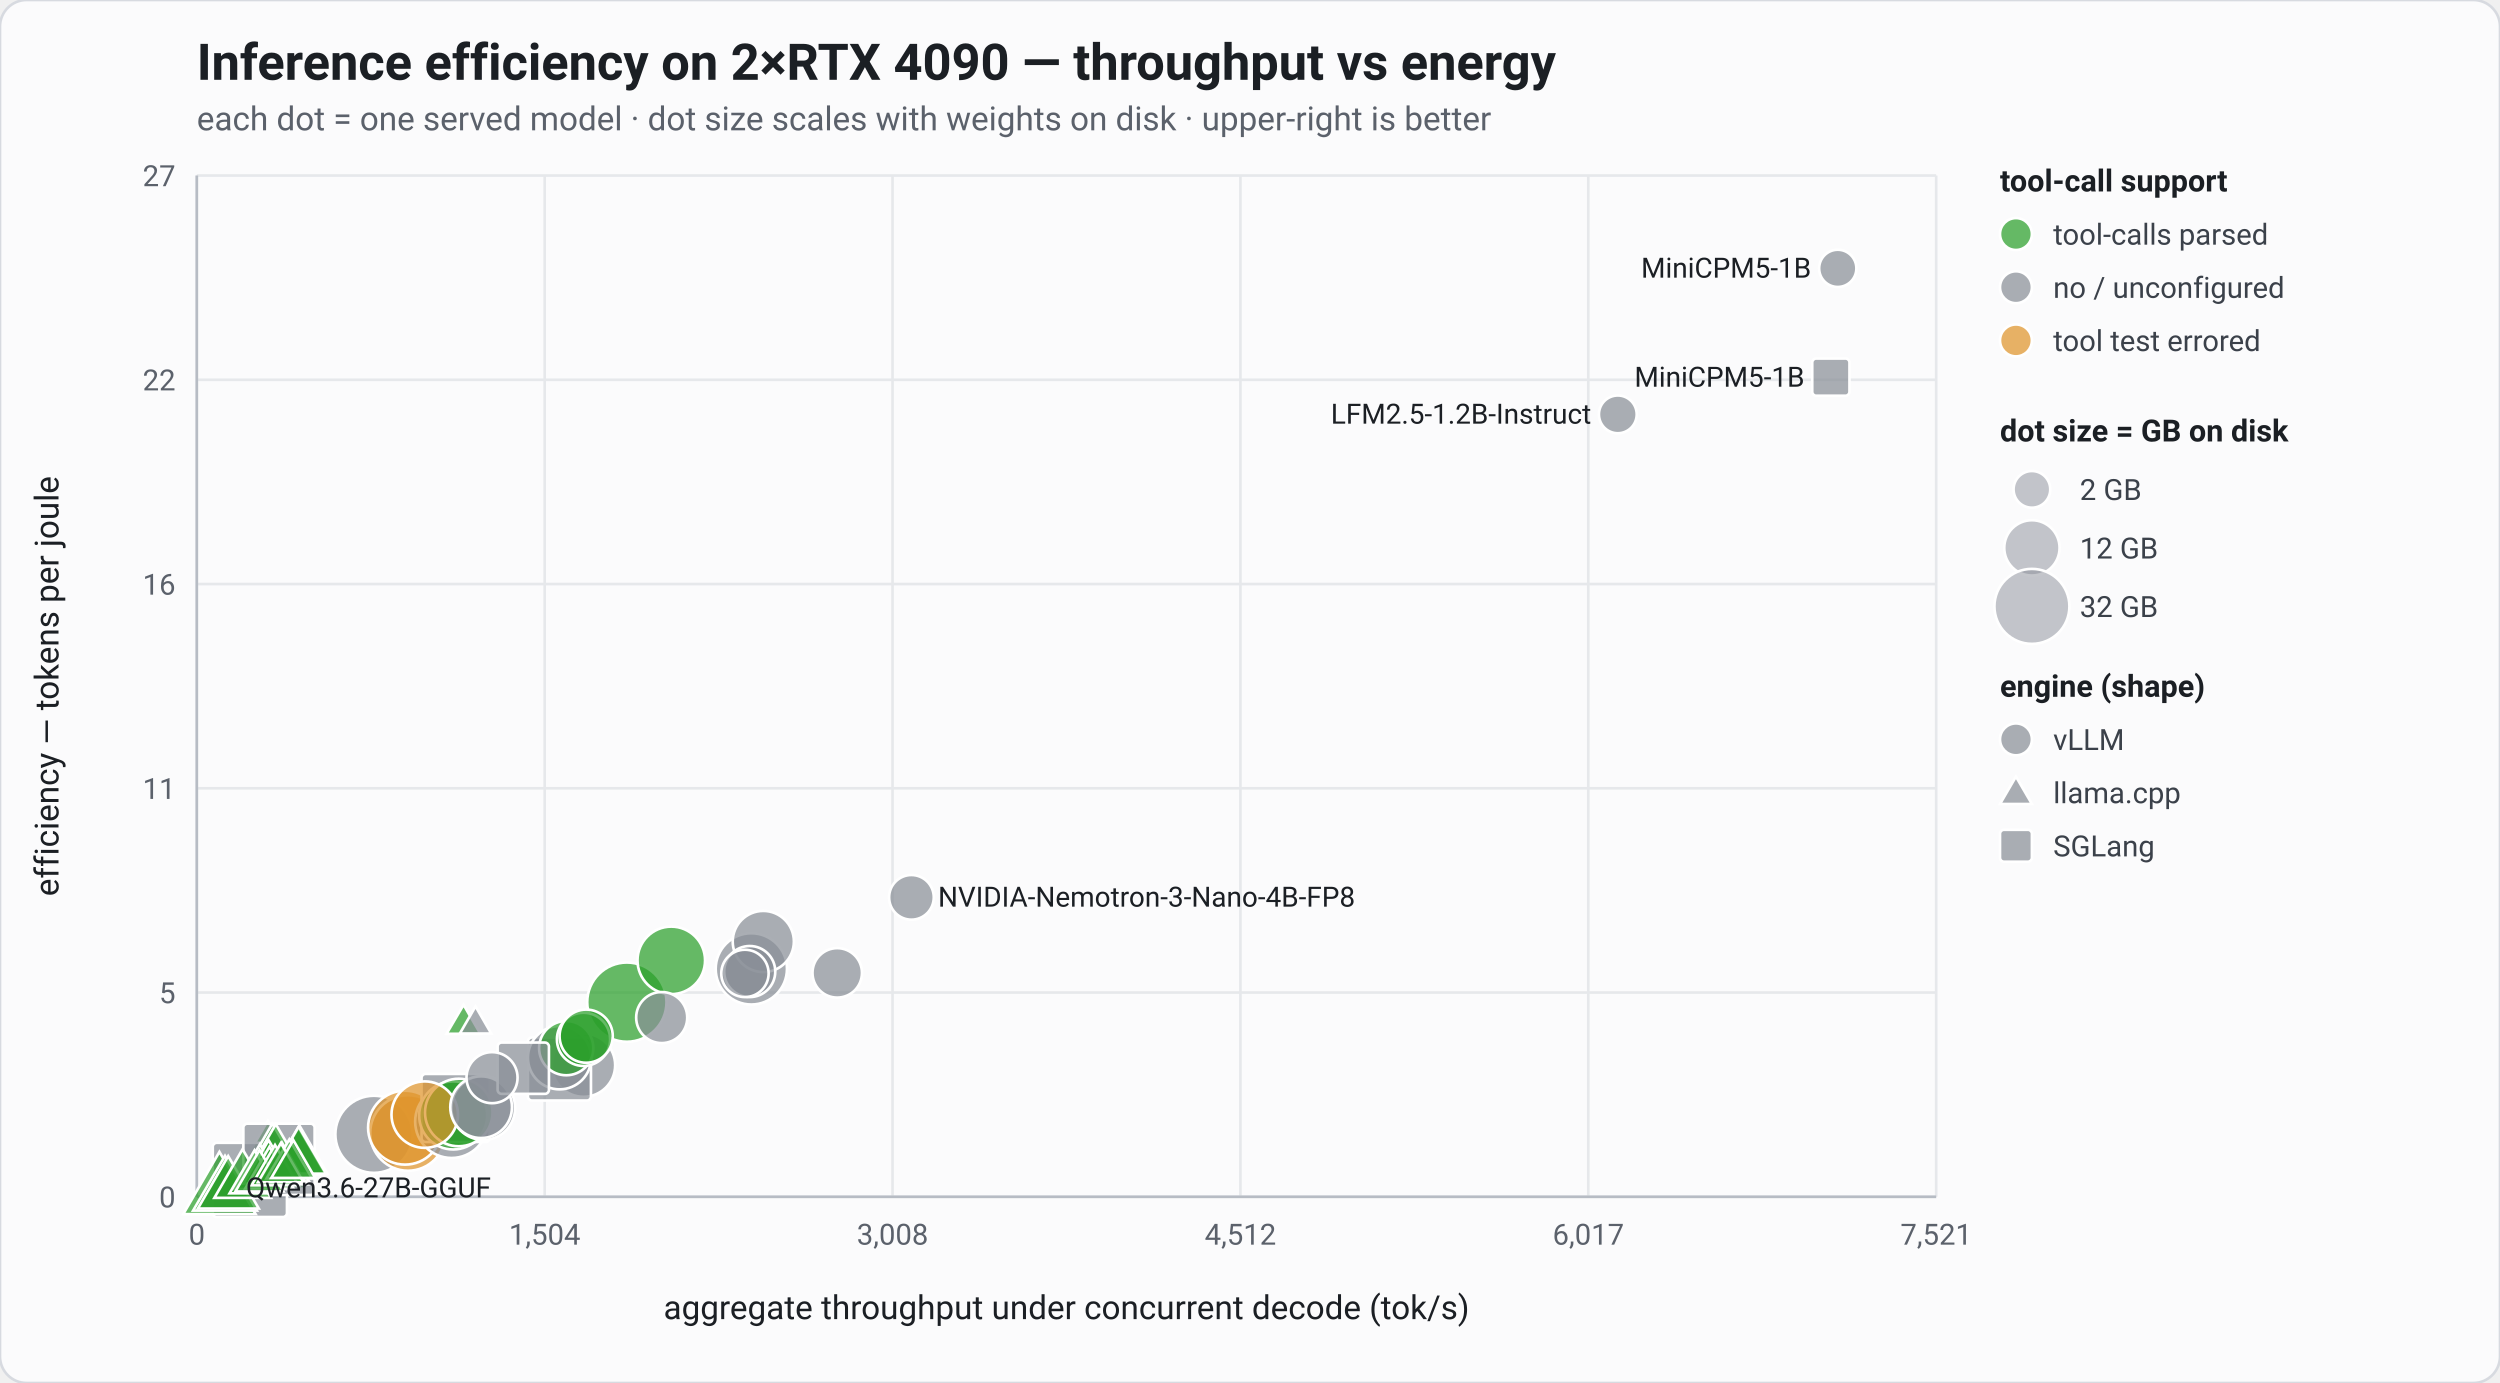
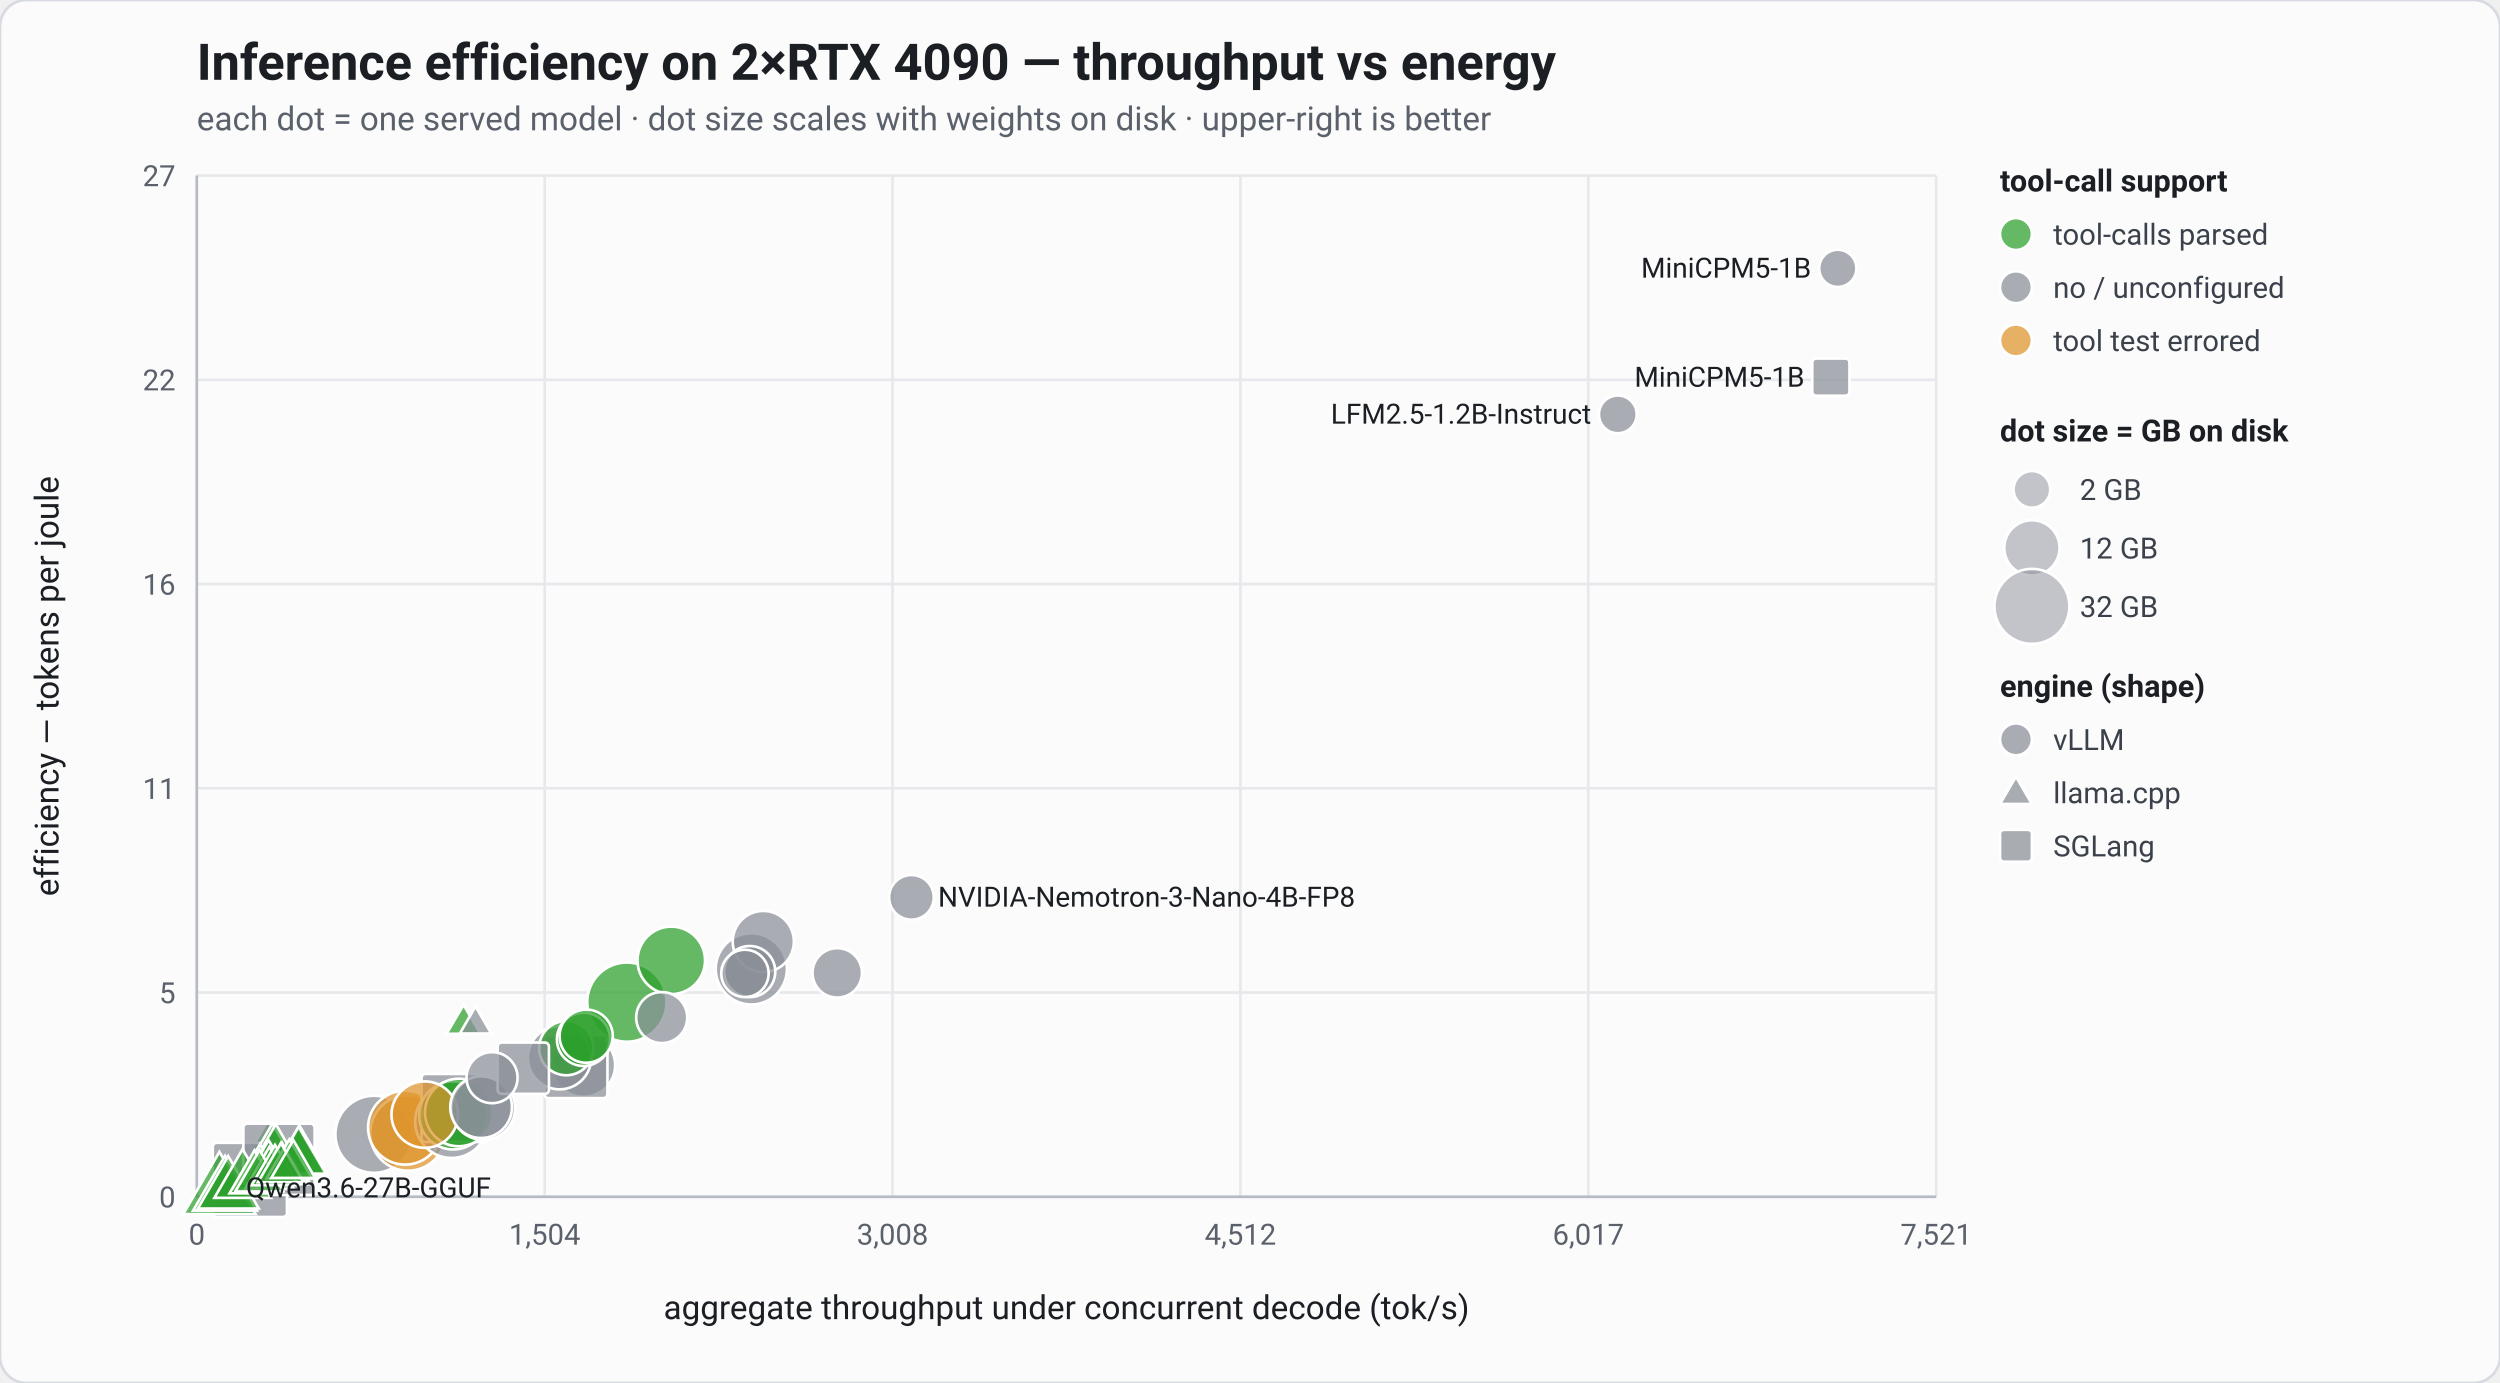
<svg xmlns="http://www.w3.org/2000/svg" width="940" height="520" viewBox="0 0 940 520" font-family="-apple-system,Segoe UI,Roboto,sans-serif">
  <rect x="0" y="0" width="940" height="520" rx="10" fill="#fbfbfc" stroke="#d7dae0" />
  <text x="74" y="30" font-size="19" font-weight="700" fill="#1b1f24">Inference efficiency on 2×RTX 4090 — throughput vs energy</text>
  <text x="74" y="49" font-size="12.5" fill="#5b616b">each dot = one served model · dot size scales with weights on disk · upper-right is better</text>
  <line x1="74.0" y1="66" x2="74.0" y2="450" stroke="#e6e8eb" />
  <text x="74.0" y="468" font-size="11" fill="#5b616b" text-anchor="middle">0</text>
  <line x1="74" y1="450.0" x2="728" y2="450.0" stroke="#e6e8eb" />
  <text x="66" y="454.0" font-size="11" fill="#5b616b" text-anchor="end">0</text>
  <line x1="204.8" y1="66" x2="204.8" y2="450" stroke="#e6e8eb" />
  <text x="204.8" y="468" font-size="11" fill="#5b616b" text-anchor="middle">1,504</text>
  <line x1="74" y1="373.2" x2="728" y2="373.2" stroke="#e6e8eb" />
  <text x="66" y="377.2" font-size="11" fill="#5b616b" text-anchor="end">5</text>
  <line x1="335.6" y1="66" x2="335.6" y2="450" stroke="#e6e8eb" />
  <text x="335.6" y="468" font-size="11" fill="#5b616b" text-anchor="middle">3,008</text>
  <line x1="74" y1="296.4" x2="728" y2="296.4" stroke="#e6e8eb" />
  <text x="66" y="300.4" font-size="11" fill="#5b616b" text-anchor="end">11</text>
  <line x1="466.4" y1="66" x2="466.4" y2="450" stroke="#e6e8eb" />
  <text x="466.4" y="468" font-size="11" fill="#5b616b" text-anchor="middle">4,512</text>
  <line x1="74" y1="219.6" x2="728" y2="219.6" stroke="#e6e8eb" />
  <text x="66" y="223.6" font-size="11" fill="#5b616b" text-anchor="end">16</text>
  <line x1="597.2" y1="66" x2="597.2" y2="450" stroke="#e6e8eb" />
  <text x="597.2" y="468" font-size="11" fill="#5b616b" text-anchor="middle">6,017</text>
  <line x1="74" y1="142.8" x2="728" y2="142.8" stroke="#e6e8eb" />
  <text x="66" y="146.8" font-size="11" fill="#5b616b" text-anchor="end">22</text>
  <line x1="728.0" y1="66" x2="728.0" y2="450" stroke="#e6e8eb" />
  <text x="728.0" y="468" font-size="11" fill="#5b616b" text-anchor="middle">7,521</text>
  <line x1="74" y1="66.0" x2="728" y2="66.0" stroke="#e6e8eb" />
  <text x="66" y="70.0" font-size="11" fill="#5b616b" text-anchor="end">27</text>
  <line x1="74" y1="450" x2="728" y2="450" stroke="#b7bcc4" />
  <line x1="74" y1="66" x2="74" y2="450" stroke="#b7bcc4" />
  <text x="401.0" y="496" font-size="12.5" fill="#1b1f24" text-anchor="middle">aggregate throughput under concurrent decode (tok/s)</text>
  <text x="22" y="258.0" font-size="12.5" fill="#1b1f24" text-anchor="middle" transform="rotate(-90 22 258.0)">efficiency — tokens per joule</text>
  <circle cx="235.7" cy="376.8" r="14.9" fill="#2ca02c" fill-opacity="0.72" stroke="#ffffff" stroke-width="1" />
  <polygon points="100.7,421.4 85.9,446.9 115.5,446.9" fill="#2ca02c" fill-opacity="0.72" stroke="#ffffff" stroke-width="1" />
  <circle cx="140.6" cy="426.5" r="14.5" fill="#8a8f98" fill-opacity="0.72" stroke="#ffffff" stroke-width="1" />
  <circle cx="153.4" cy="426.0" r="14.2" fill="#e0952b" fill-opacity="0.72" stroke="#ffffff" stroke-width="1" />
  <circle cx="152.3" cy="424.0" r="13.9" fill="#e0952b" fill-opacity="0.72" stroke="#ffffff" stroke-width="1" />
  <rect x="80.0" y="429.7" width="27.9" height="27.9" rx="1.5" fill="#8a8f98" fill-opacity="0.72" stroke="#ffffff" stroke-width="1" />
  <circle cx="169.8" cy="421.7" r="13.7" fill="#8a8f98" fill-opacity="0.72" stroke="#ffffff" stroke-width="1" />
  <polygon points="82.5,433.1 68.9,456.5 96.1,456.5" fill="#2ca02c" fill-opacity="0.72" stroke="#ffffff" stroke-width="1" />
  <circle cx="282.5" cy="364.3" r="13.4" fill="#8a8f98" fill-opacity="0.72" stroke="#ffffff" stroke-width="1" />
  <rect x="91.5" y="422.5" width="26.8" height="26.8" rx="1.5" fill="#8a8f98" fill-opacity="0.72" stroke="#ffffff" stroke-width="1" />
  <polygon points="102.4,422.5 89.2,445.3 115.7,445.3" fill="#2ca02c" fill-opacity="0.72" stroke="#ffffff" stroke-width="1" />
  <circle cx="170.9" cy="418.1" r="12.8" fill="#2ca02c" fill-opacity="0.72" stroke="#ffffff" stroke-width="1" />
  <rect x="158.5" y="403.8" width="25.6" height="25.6" rx="1.5" fill="#8a8f98" fill-opacity="0.72" stroke="#ffffff" stroke-width="1" />
  <circle cx="170.4" cy="419.4" r="12.8" fill="#2ca02c" fill-opacity="0.72" stroke="#ffffff" stroke-width="1" />
  <circle cx="252.4" cy="361.1" r="12.7" fill="#2ca02c" fill-opacity="0.72" stroke="#ffffff" stroke-width="1" />
  <circle cx="172.5" cy="418.3" r="12.7" fill="#2ca02c" fill-opacity="0.72" stroke="#ffffff" stroke-width="1" />
  <polygon points="103.7,422.7 91.2,444.2 116.2,444.2" fill="#2ca02c" fill-opacity="0.72" stroke="#ffffff" stroke-width="1" />
  <circle cx="159.7" cy="419.1" r="12.5" fill="#e0952b" fill-opacity="0.72" stroke="#ffffff" stroke-width="1" />
  <polygon points="84.6,434.6 72.6,455.2 96.6,455.2" fill="#2ca02c" fill-opacity="0.72" stroke="#ffffff" stroke-width="1" />
  <circle cx="181.7" cy="416.6" r="12.0" fill="#8a8f98" fill-opacity="0.72" stroke="#ffffff" stroke-width="1" />
  <circle cx="219.4" cy="400.5" r="11.9" fill="#8a8f98" fill-opacity="0.72" stroke="#ffffff" stroke-width="1" />
-   <rect x="198.5" y="390.1" width="23.7" height="23.7" rx="1.5" fill="#8a8f98" fill-opacity="0.72" stroke="#ffffff" stroke-width="1" />
+   <rect x="204.7" y="389.2" width="23.7" height="23.7" rx="1.5" fill="#8a8f98" fill-opacity="0.72" stroke="#ffffff" stroke-width="1" />
  <circle cx="210.4" cy="397.7" r="11.9" fill="#8a8f98" fill-opacity="0.72" stroke="#ffffff" stroke-width="1" />
  <circle cx="180.9" cy="416.3" r="11.6" fill="#8a8f98" fill-opacity="0.72" stroke="#ffffff" stroke-width="1" />
  <circle cx="287.0" cy="354.0" r="11.5" fill="#8a8f98" fill-opacity="0.72" stroke="#ffffff" stroke-width="1" />
  <polygon points="85.8,434.7 74.4,454.4 97.3,454.4" fill="#2ca02c" fill-opacity="0.72" stroke="#ffffff" stroke-width="1" />
  <polygon points="91.2,432.1 80.6,450.4 101.9,450.4" fill="#2ca02c" fill-opacity="0.72" stroke="#ffffff" stroke-width="1" />
  <polygon points="112.7,423.4 102.3,441.3 123.1,441.3" fill="#2ca02c" fill-opacity="0.72" stroke="#ffffff" stroke-width="1" />
  <polygon points="112.2,423.9 101.9,441.6 122.5,441.6" fill="#2ca02c" fill-opacity="0.72" stroke="#ffffff" stroke-width="1" />
  <polygon points="112.3,423.6 102.1,441.3 122.6,441.3" fill="#2ca02c" fill-opacity="0.72" stroke="#ffffff" stroke-width="1" />
  <circle cx="212.9" cy="394.1" r="10.2" fill="#2ca02c" fill-opacity="0.72" stroke="#ffffff" stroke-width="1" />
  <circle cx="219.4" cy="390.8" r="10.0" fill="#2ca02c" fill-opacity="0.72" stroke="#ffffff" stroke-width="1" />
  <circle cx="220.4" cy="389.6" r="10.0" fill="#2ca02c" fill-opacity="0.72" stroke="#ffffff" stroke-width="1" />
  <polygon points="97.7,430.3 88.0,447.1 107.5,447.1" fill="#2ca02c" fill-opacity="0.72" stroke="#ffffff" stroke-width="1" />
  <circle cx="248.8" cy="382.6" r="9.6" fill="#8a8f98" fill-opacity="0.72" stroke="#ffffff" stroke-width="1" />
  <rect x="187.1" y="392.0" width="19.3" height="19.3" rx="1.5" fill="#8a8f98" fill-opacity="0.72" stroke="#ffffff" stroke-width="1" />
  <circle cx="185.0" cy="405.2" r="9.6" fill="#8a8f98" fill-opacity="0.72" stroke="#ffffff" stroke-width="1" />
  <circle cx="281.9" cy="365.3" r="9.6" fill="#8a8f98" fill-opacity="0.72" stroke="#ffffff" stroke-width="1" />
  <polygon points="101.0,428.7 91.5,445.0 110.4,445.0" fill="#2ca02c" fill-opacity="0.72" stroke="#ffffff" stroke-width="1" />
  <polygon points="95.7,432.5 86.3,448.7 105.2,448.7" fill="#2ca02c" fill-opacity="0.72" stroke="#ffffff" stroke-width="1" />
  <circle cx="314.8" cy="365.8" r="9.3" fill="#8a8f98" fill-opacity="0.72" stroke="#ffffff" stroke-width="1" />
  <polygon points="101.3,431.2 92.2,446.9 110.4,446.9" fill="#2ca02c" fill-opacity="0.72" stroke="#ffffff" stroke-width="1" />
  <polygon points="97.6,432.4 88.5,448.0 106.6,448.0" fill="#2ca02c" fill-opacity="0.72" stroke="#ffffff" stroke-width="1" />
  <circle cx="280.1" cy="366.0" r="8.9" fill="#8a8f98" fill-opacity="0.72" stroke="#ffffff" stroke-width="1" />
  <polygon points="106.0,429.6 97.1,444.9 114.9,444.9" fill="#2ca02c" fill-opacity="0.72" stroke="#ffffff" stroke-width="1" />
  <polygon points="103.4,430.5 94.6,445.7 112.2,445.7" fill="#2ca02c" fill-opacity="0.72" stroke="#ffffff" stroke-width="1" />
  <polygon points="108.8,428.4 100.2,443.1 117.3,443.1" fill="#2ca02c" fill-opacity="0.72" stroke="#ffffff" stroke-width="1" />
  <polygon points="105.6,429.8 97.0,444.5 114.1,444.5" fill="#2ca02c" fill-opacity="0.72" stroke="#ffffff" stroke-width="1" />
  <circle cx="342.7" cy="337.4" r="8.4" fill="#8a8f98" fill-opacity="0.72" stroke="#ffffff" stroke-width="1" />
  <polygon points="110.3,428.7 102.0,442.9 118.5,442.9" fill="#2ca02c" fill-opacity="0.72" stroke="#ffffff" stroke-width="1" />
  <circle cx="608.3" cy="155.8" r="7.1" fill="#8a8f98" fill-opacity="0.72" stroke="#ffffff" stroke-width="1" />
  <circle cx="691.0" cy="100.9" r="7.0" fill="#8a8f98" fill-opacity="0.72" stroke="#ffffff" stroke-width="1" />
  <rect x="681.4" y="134.8" width="14.0" height="14.0" rx="1.5" fill="#8a8f98" fill-opacity="0.72" stroke="#ffffff" stroke-width="1" />
  <polygon points="174.3,377.8 167.9,388.7 180.6,388.7" fill="#2ca02c" fill-opacity="0.72" stroke="#ffffff" stroke-width="1" />
  <polygon points="178.8,378.4 172.9,388.6 184.7,388.6" fill="#8a8f98" fill-opacity="0.72" stroke="#ffffff" stroke-width="1" />
  <text x="681.0" y="104.4" font-size="10.5" fill="#1b1f24" text-anchor="end">MiniCPM5-1B</text>
  <text x="678.5" y="145.4" font-size="10.5" fill="#1b1f24" text-anchor="end">MiniCPM5-1B</text>
  <text x="598.3" y="159.3" font-size="10.5" fill="#1b1f24" text-anchor="end">LFM2.5-1.2B-Instruct</text>
  <text x="352.7" y="340.9" font-size="10.5" fill="#1b1f24" text-anchor="start">NVIDIA-Nemotron-3-Nano-4B-FP8</text>
  <text x="92.5" y="450.2" font-size="10.5" fill="#1b1f24" text-anchor="start">Qwen3.6-27B-GGUF</text>
  <text x="752" y="72" font-size="11.5" font-weight="700" fill="#1b1f24">tool-call support</text>
  <circle cx="758" cy="88.0" r="6" fill="#2ca02c" fill-opacity="0.72" stroke="#ffffff" />
  <text x="772" y="92" font-size="11" fill="#3b414a">tool-calls parsed</text>
  <circle cx="758" cy="108.0" r="6" fill="#8a8f98" fill-opacity="0.72" stroke="#ffffff" />
  <text x="772" y="112" font-size="11" fill="#3b414a">no / unconfigured</text>
  <circle cx="758" cy="128.0" r="6" fill="#e0952b" fill-opacity="0.72" stroke="#ffffff" />
  <text x="772" y="132" font-size="11" fill="#3b414a">tool test errored</text>
  <text x="752" y="166" font-size="11.5" font-weight="700" fill="#1b1f24">dot size = GB on disk</text>
  <circle cx="764" cy="184.0" r="6.9" fill="#8a8f98" fill-opacity="0.5" stroke="#ffffff" />
  <text x="782" y="188" font-size="11" fill="#3b414a">2 GB</text>
  <circle cx="764" cy="206.0" r="10.4" fill="#8a8f98" fill-opacity="0.5" stroke="#ffffff" />
  <text x="782" y="210" font-size="11" fill="#3b414a">12 GB</text>
  <circle cx="764" cy="228.0" r="14.1" fill="#8a8f98" fill-opacity="0.5" stroke="#ffffff" />
  <text x="782" y="232" font-size="11" fill="#3b414a">32 GB</text>
  <text x="752" y="262" font-size="11.5" font-weight="700" fill="#1b1f24">engine (shape)</text>
  <circle cx="758.0" cy="278.0" r="6.0" fill="#8a8f98" fill-opacity="0.72" stroke="#ffffff" stroke-width="1" />
  <text x="772" y="282" font-size="11" fill="#3b414a">vLLM</text>
  <polygon points="758.0,292.0 752.0,302.3 764.0,302.3" fill="#8a8f98" fill-opacity="0.72" stroke="#ffffff" stroke-width="1" />
  <text x="772" y="302" font-size="11" fill="#3b414a">llama.cpp</text>
  <rect x="752.0" y="312.0" width="12.0" height="12.0" rx="1.5" fill="#8a8f98" fill-opacity="0.72" stroke="#ffffff" stroke-width="1" />
  <text x="772" y="322" font-size="11" fill="#3b414a">SGLang</text>
</svg>
